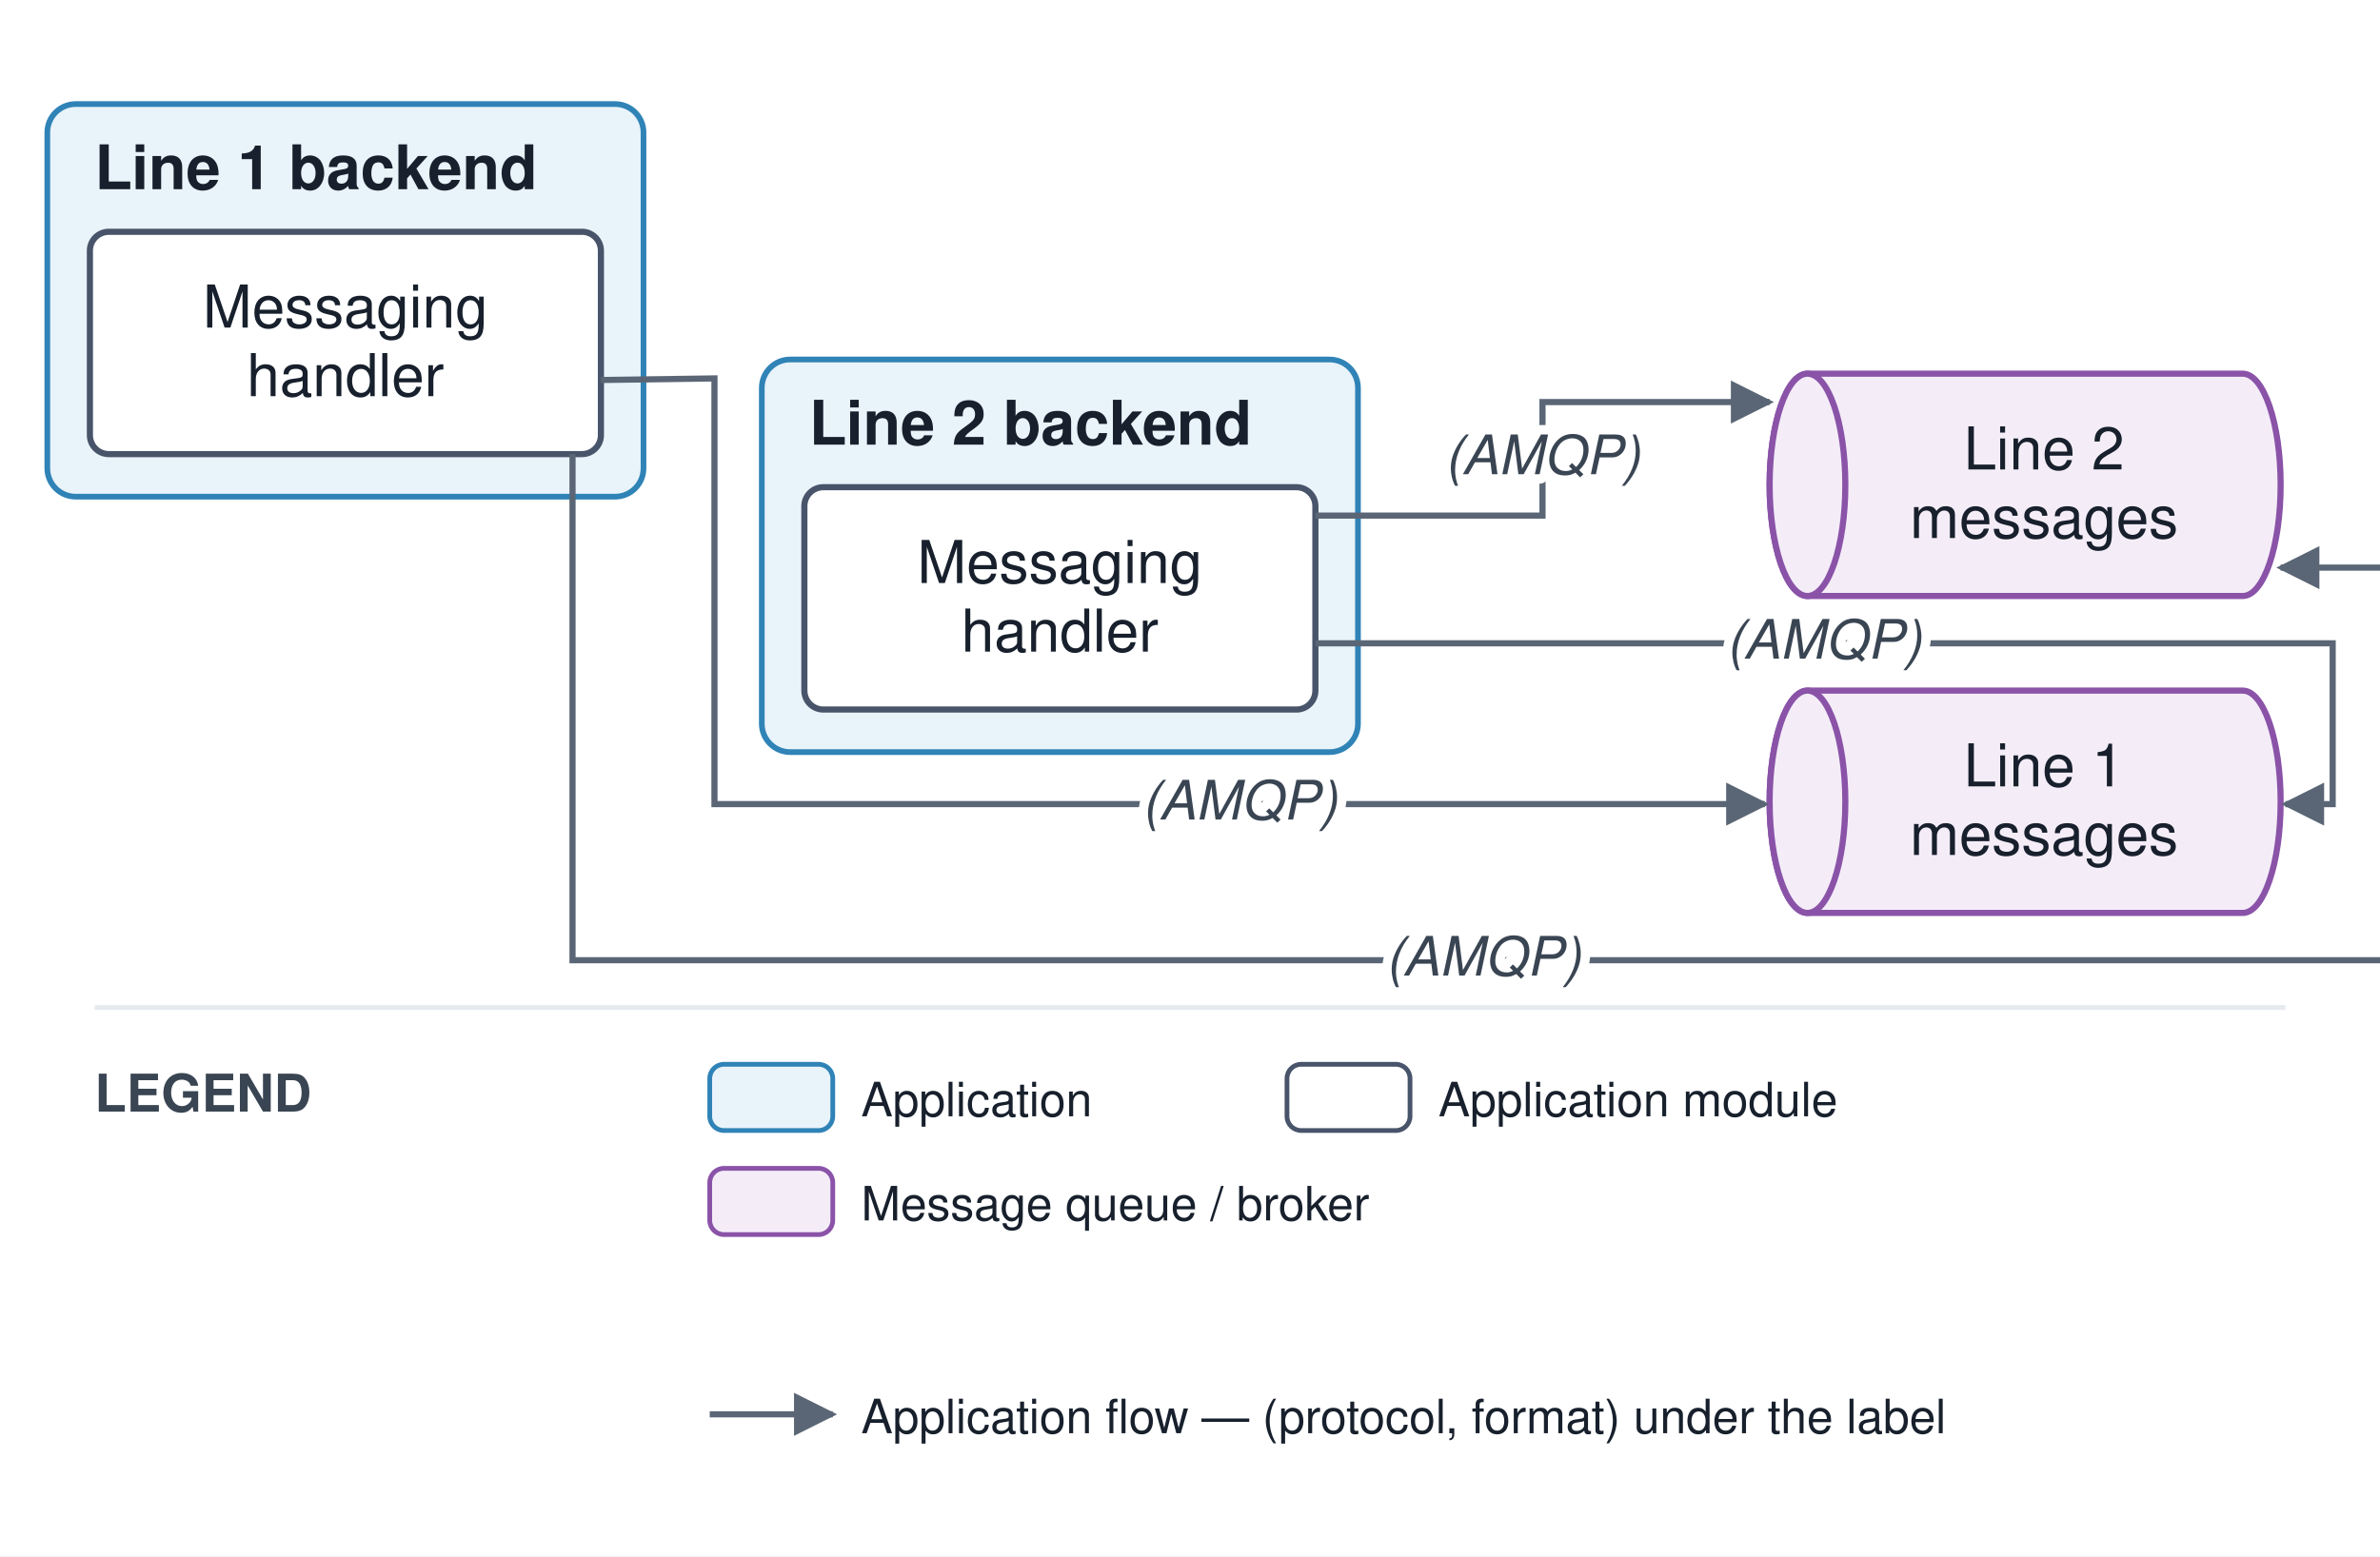
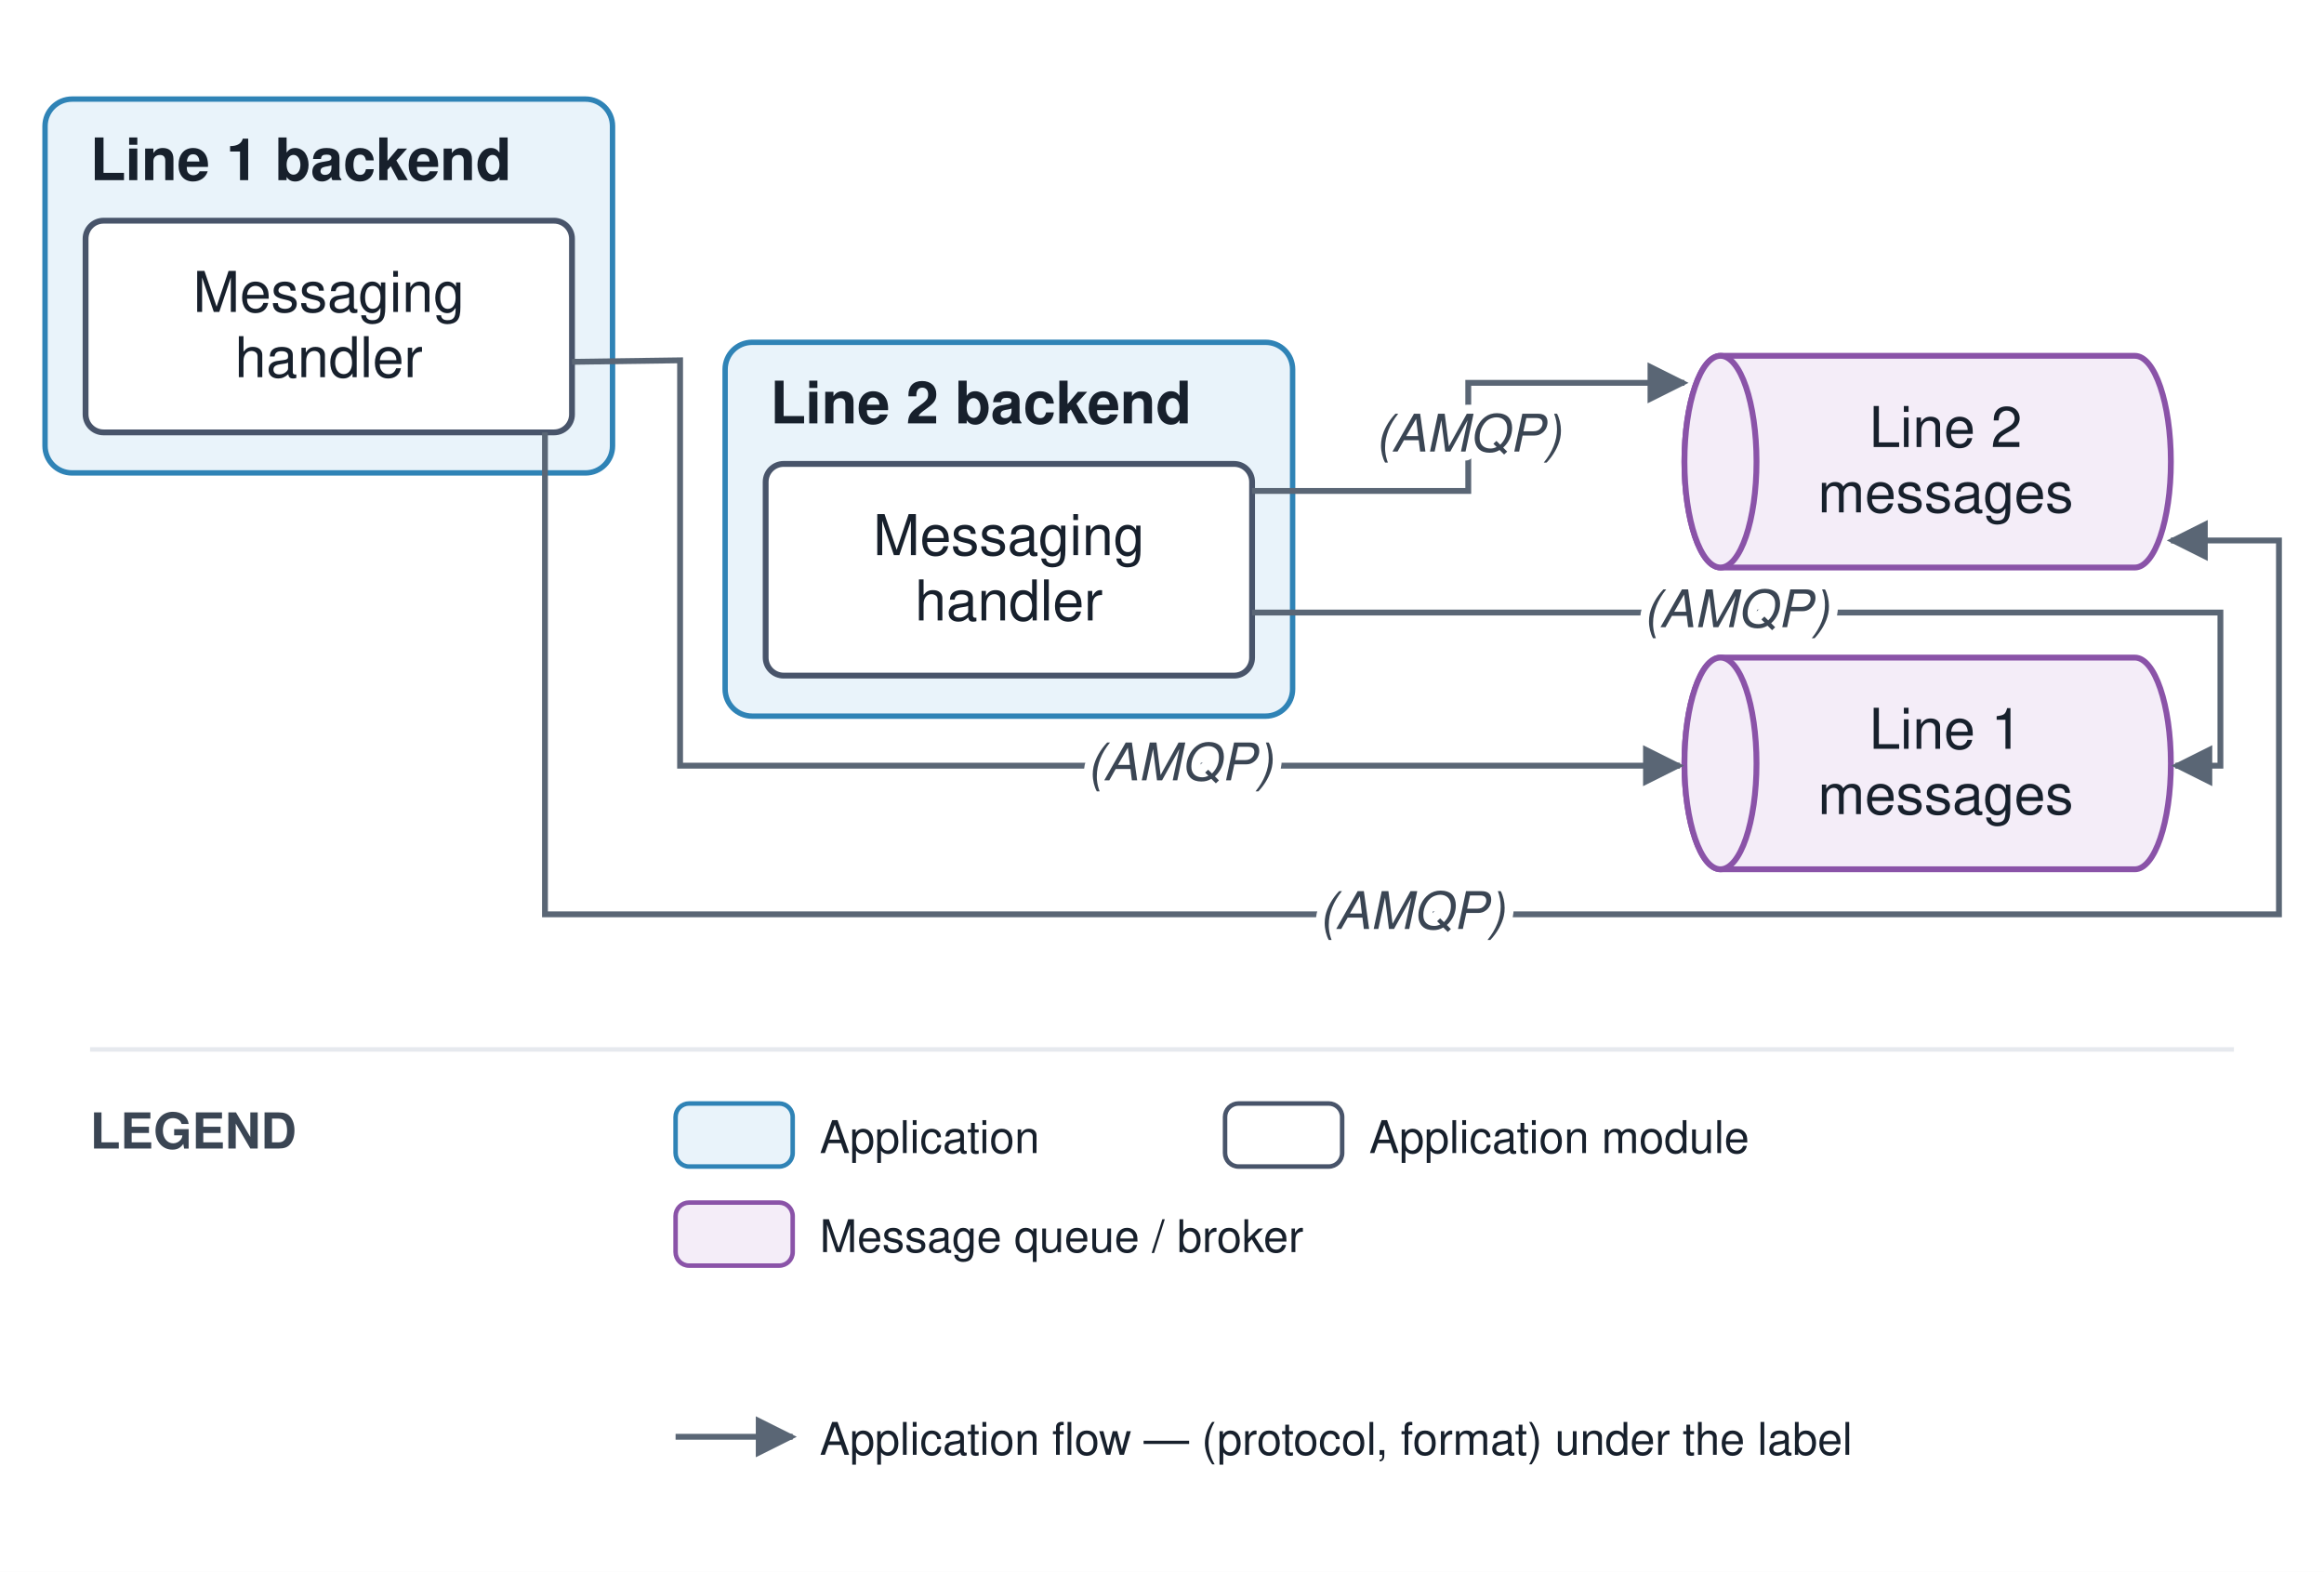
- <svg xmlns="http://www.w3.org/2000/svg" viewBox="0 0 503 329" font-family="Helvetica,Arial,sans-serif">
+ <svg xmlns="http://www.w3.org/2000/svg" viewBox="0 0 516 349" font-family="Helvetica,Arial,sans-serif">
  <defs>
    <marker id="arr" viewBox="0 0 10 10" refX="9" refY="5" markerWidth="7" markerHeight="7" orient="auto-start-reverse">
      <path d="M0,0 L10,5 L0,10 z" fill="#5a6675" />
    </marker>
  </defs>
-   <rect width="503" height="329" fill="#ffffff" />
+   <rect width="516" height="349" fill="#ffffff" />
  <rect x="10" y="22" width="126" height="83" rx="6" fill="#e9f3fa" stroke="#2f83b6" stroke-width="1.2" />
  <text x="20" y="40" font-size="13" font-weight="bold" fill="#17202c">Line 1 backend</text>
  <rect x="161" y="76" width="126" height="83" rx="6" fill="#e9f3fa" stroke="#2f83b6" stroke-width="1.2" />
  <text x="171" y="94" font-size="13" font-weight="bold" fill="#17202c">Line 2 backend</text>
  <rect x="19" y="49" width="108" height="47" rx="4" fill="#ffffff" stroke="#48546a" stroke-width="1.3" />
  <text x="73" y="69.25" font-size="12.5" text-anchor="middle" fill="#17202c">Messaging</text>
  <text x="73" y="83.75" font-size="12.5" text-anchor="middle" fill="#17202c">handler</text>
  <rect x="170" y="103" width="108" height="47" rx="4" fill="#ffffff" stroke="#48546a" stroke-width="1.3" />
  <text x="224" y="123.25" font-size="12.5" text-anchor="middle" fill="#17202c">Messaging</text>
  <text x="224" y="137.75" font-size="12.5" text-anchor="middle" fill="#17202c">handler</text>
  <path d="M 382 146 h 92 a 8 23.5 0 0 1 0 47 h -92 a 8 23.5 0 0 1 0 -47" fill="#f4edf8" stroke="#8a53a8" stroke-width="1.3" />
  <ellipse cx="382" cy="169.5" rx="8" ry="23.5" fill="#f4edf8" stroke="#8a53a8" stroke-width="1.3" />
  <text x="432" y="166.25" font-size="12.5" text-anchor="middle" fill="#17202c">Line 1</text>
  <text x="432" y="180.75" font-size="12.5" text-anchor="middle" fill="#17202c">messages</text>
  <path d="M 382 79 h 92 a 8 23.5 0 0 1 0 47 h -92 a 8 23.5 0 0 1 0 -47" fill="#f4edf8" stroke="#8a53a8" stroke-width="1.3" />
  <ellipse cx="382" cy="102.5" rx="8" ry="23.5" fill="#f4edf8" stroke="#8a53a8" stroke-width="1.3" />
  <text x="432" y="99.25" font-size="12.5" text-anchor="middle" fill="#17202c">Line 2</text>
  <text x="432" y="113.75" font-size="12.5" text-anchor="middle" fill="#17202c">messages</text>
  <path d="M 127 80.333 L 151 80 L 151 170 L 373 170" fill="none" stroke="#5a6675" stroke-width="1.3" marker-end="url(#arr)" />
  <path d="M 278 136 L 493 136 L 493 170 L 483 170" fill="none" stroke="#5a6675" stroke-width="1.3" marker-end="url(#arr)" />
  <path d="M 278 109 L 326 109 L 326 85 L 374 85" fill="none" stroke="#5a6675" stroke-width="1.3" marker-end="url(#arr)" />
  <path d="M 121 96 L 121 203 L 506 203 L 506 120 L 482 120" fill="none" stroke="#5a6675" stroke-width="1.3" marker-end="url(#arr)" />
  <text x="262" y="173.25" font-size="11.5" text-anchor="middle" fill="#3a4553" font-style="italic" stroke="#ffffff" stroke-width="4" paint-order="stroke" stroke-linejoin="round">(AMQP)</text>
  <text x="385.5" y="139.25" font-size="11.5" text-anchor="middle" fill="#3a4553" font-style="italic" stroke="#ffffff" stroke-width="4" paint-order="stroke" stroke-linejoin="round">(AMQP)</text>
  <text x="326" y="100.25" font-size="11.5" text-anchor="middle" fill="#3a4553" font-style="italic" stroke="#ffffff" stroke-width="4" paint-order="stroke" stroke-linejoin="round">(AMQP)</text>
  <text x="313.5" y="206.25" font-size="11.5" text-anchor="middle" fill="#3a4553" font-style="italic" stroke="#ffffff" stroke-width="4" paint-order="stroke" stroke-linejoin="round">(AMQP)</text>
-   <line x1="20" y1="213" x2="483" y2="213" stroke="#e6e9ee" stroke-width="1" />
-   <text x="20" y="235" font-size="11" font-weight="bold" fill="#3a4553">LEGEND</text>
-   <rect x="150" y="225" width="26" height="14" rx="3" fill="#e9f3fa" stroke="#2f83b6" />
-   <text x="182" y="236" font-size="10" fill="#17202c">Application</text>
-   <rect x="272" y="225" width="26" height="14" rx="3" fill="#ffffff" stroke="#48546a" />
-   <text x="304" y="236" font-size="10" fill="#17202c">Application module</text>
-   <rect x="150" y="247" width="26" height="14" rx="3" fill="#f4edf8" stroke="#8a53a8" />
-   <text x="182" y="258" font-size="10" fill="#17202c">Message queue / broker</text>
-   <line x1="150" y1="299" x2="176" y2="299" stroke="#5a6675" stroke-width="1.3" marker-end="url(#arr)" />
-   <text x="182" y="303" font-size="10" fill="#17202c">Application flow — (protocol, format) under the label</text>
+   <line x1="20" y1="233" x2="496" y2="233" stroke="#e6e9ee" stroke-width="1" />
+   <text x="20" y="255" font-size="11" font-weight="bold" fill="#3a4553">LEGEND</text>
+   <rect x="150" y="245" width="26" height="14" rx="3" fill="#e9f3fa" stroke="#2f83b6" />
+   <text x="182" y="256" font-size="10" fill="#17202c">Application</text>
+   <rect x="272" y="245" width="26" height="14" rx="3" fill="#ffffff" stroke="#48546a" />
+   <text x="304" y="256" font-size="10" fill="#17202c">Application module</text>
+   <rect x="150" y="267" width="26" height="14" rx="3" fill="#f4edf8" stroke="#8a53a8" />
+   <text x="182" y="278" font-size="10" fill="#17202c">Message queue / broker</text>
+   <line x1="150" y1="319" x2="176" y2="319" stroke="#5a6675" stroke-width="1.3" marker-end="url(#arr)" />
+   <text x="182" y="323" font-size="10" fill="#17202c">Application flow — (protocol, format) under the label</text>
</svg>
